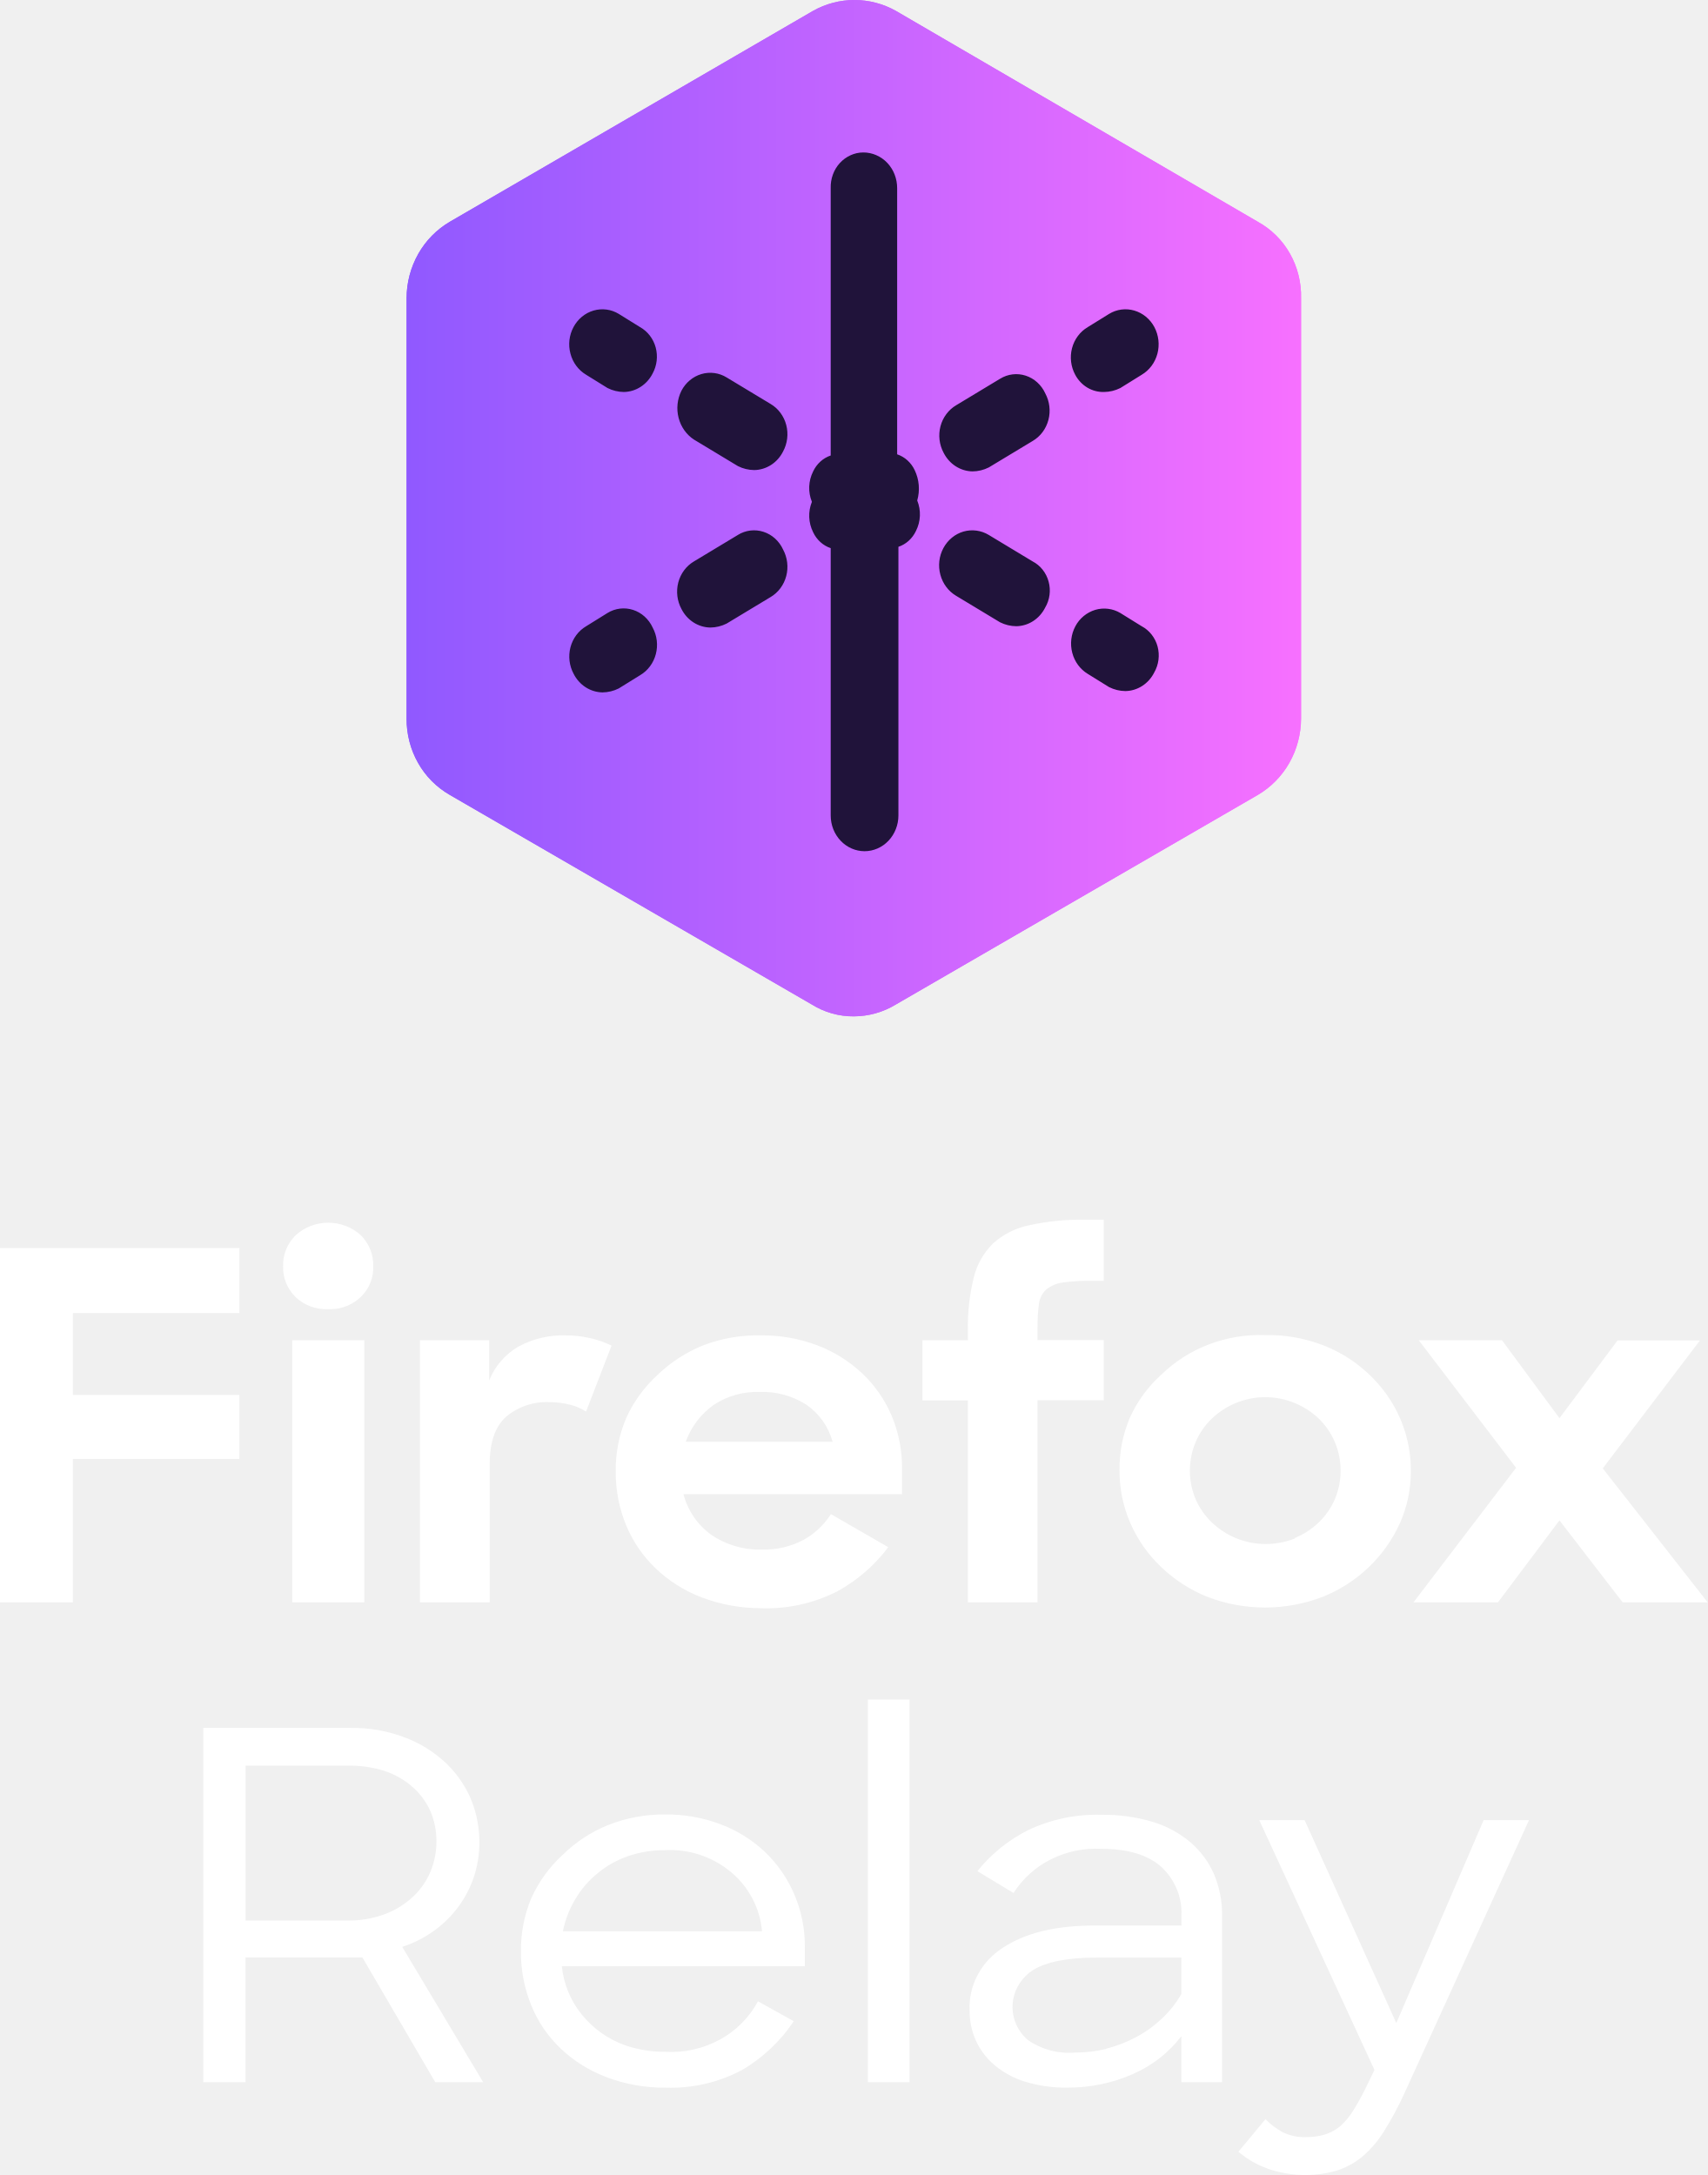
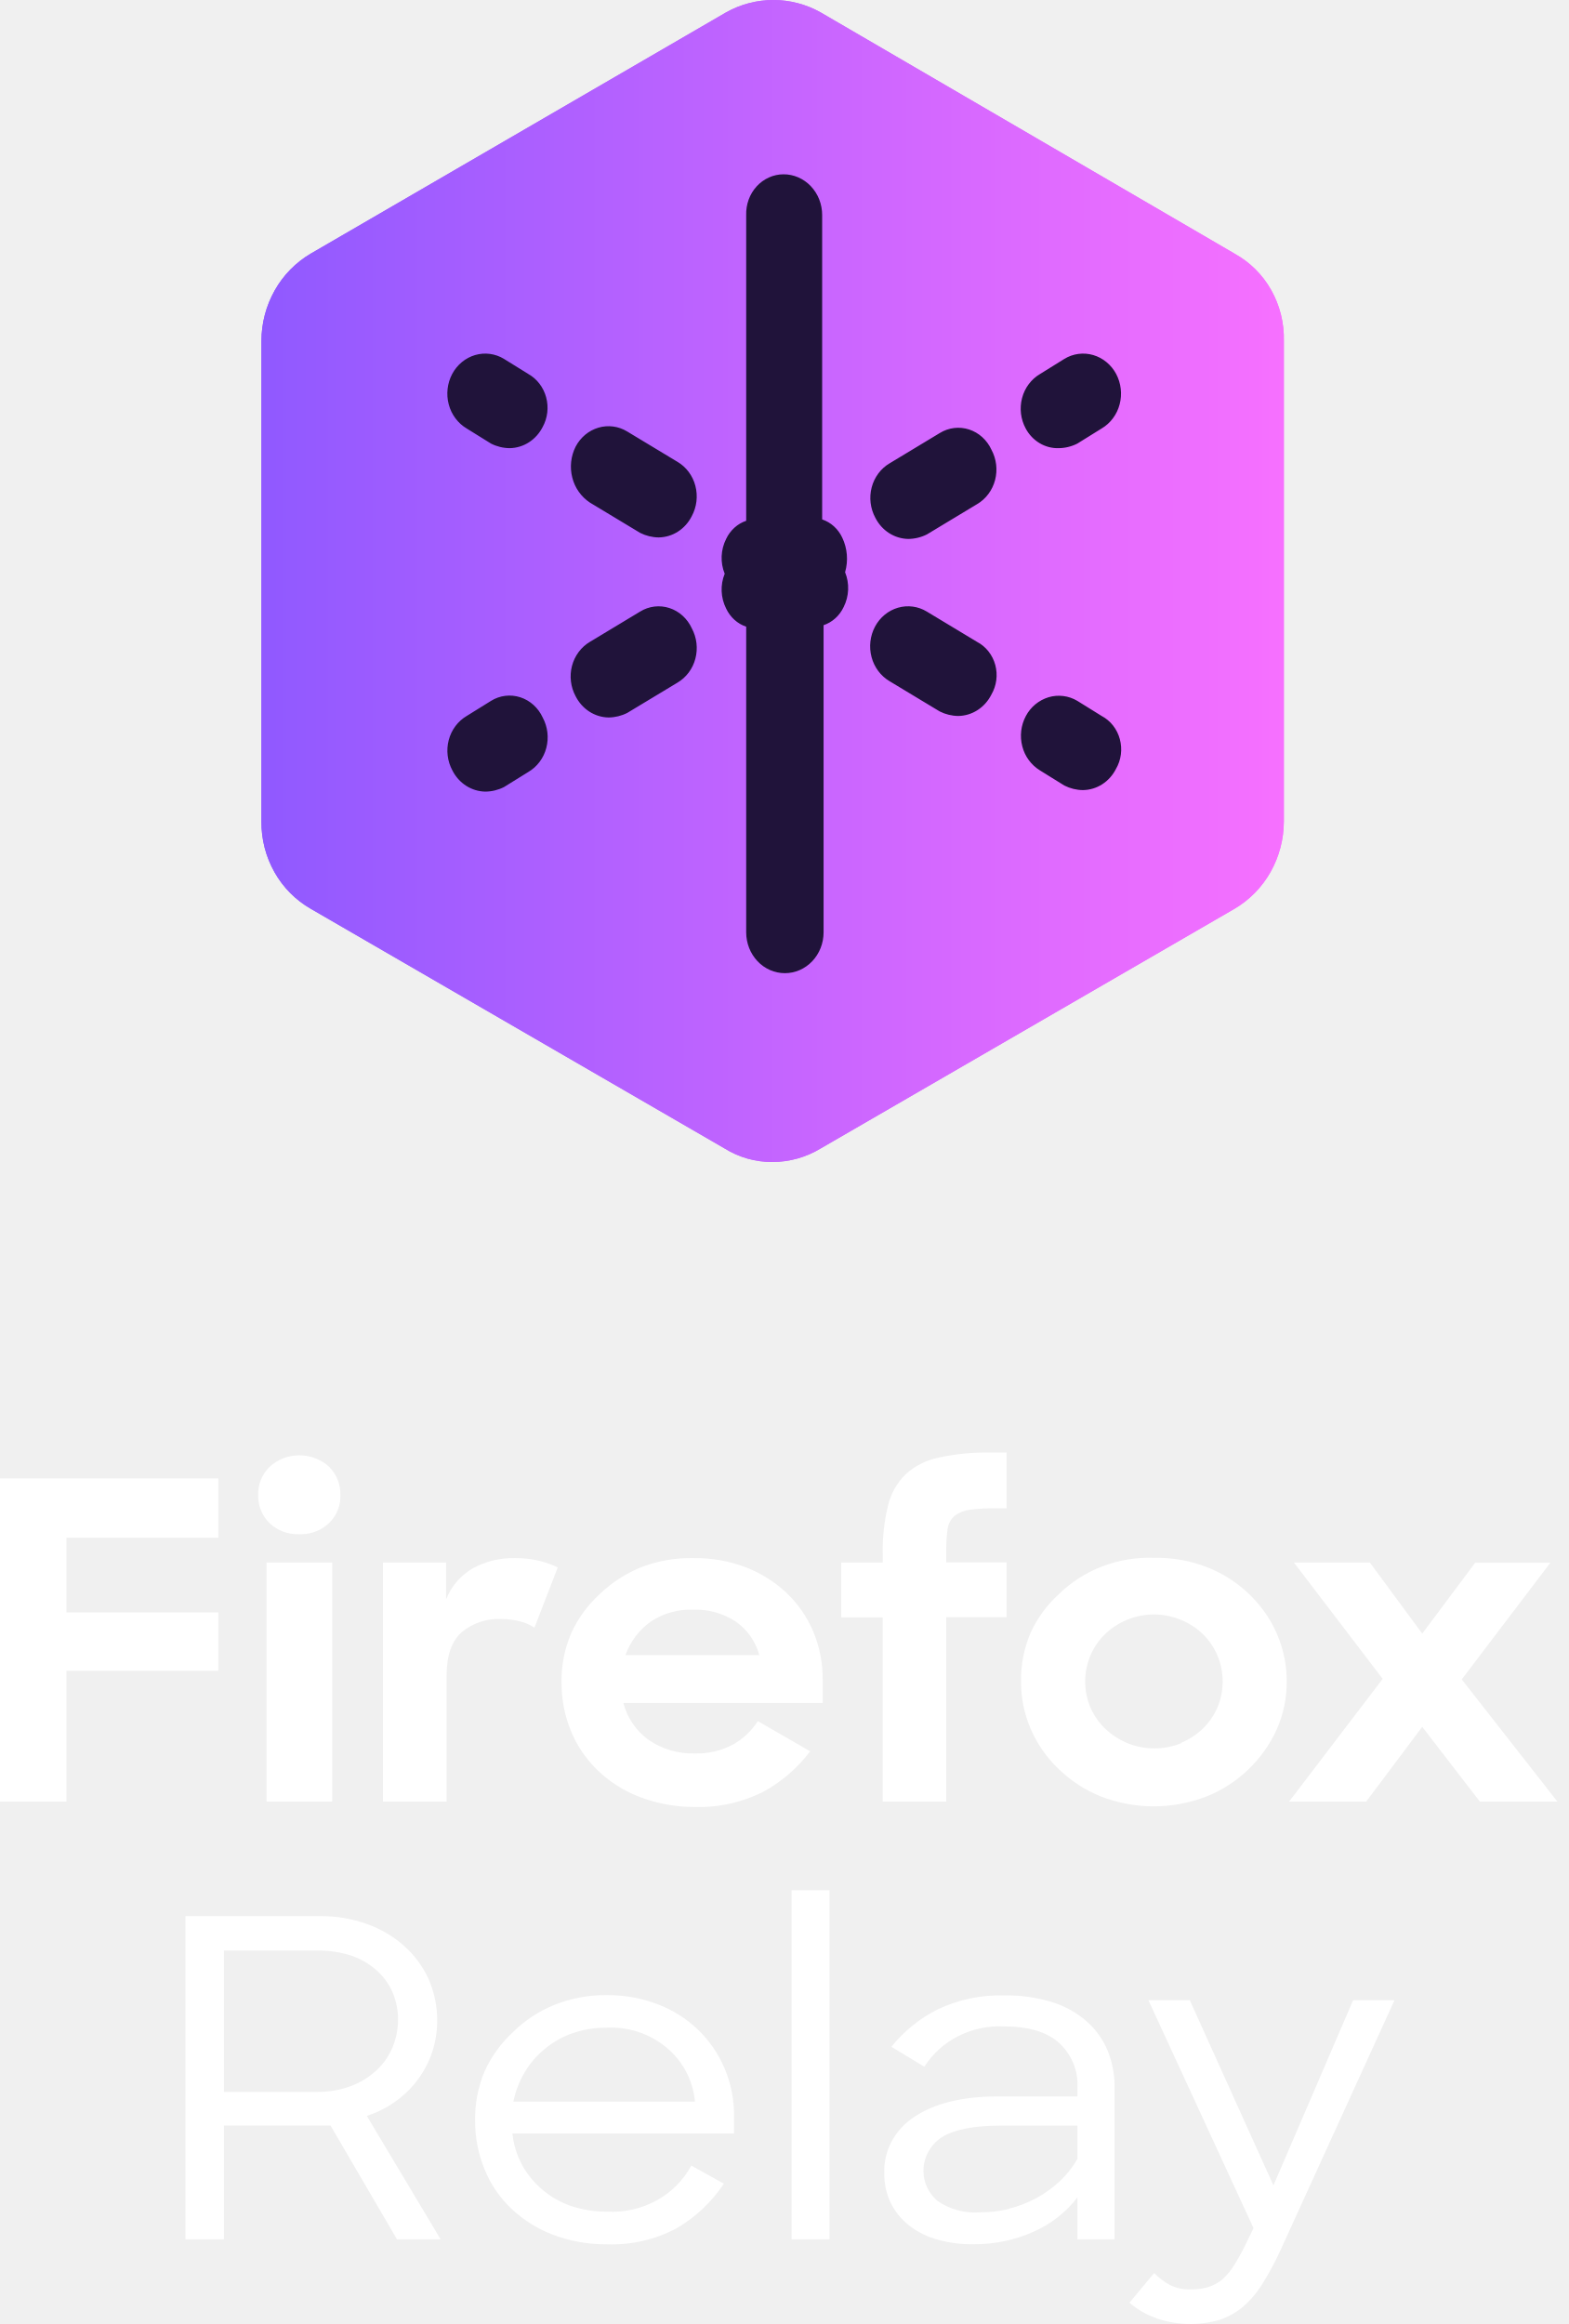
- <svg xmlns="http://www.w3.org/2000/svg" width="84" height="107" fill="none">
-   <path d="M11.775 61.398v3.198H3.584v4.028h8.19v3.149h-8.19v7.055H0v-17.43h11.775Zm2.774-.635a2.37 2.37 0 0 1 1.598-.611c.595 0 1.167.219 1.597.611a2.1 2.1 0 0 1 .471.71c.106.264.154.546.143.828.011.267-.033.533-.13.783s-.245.48-.435.675c-.19.196-.42.353-.674.464a2.21 2.21 0 0 1-.808.183h-.185a2.227 2.227 0 0 1-.858-.14 2.148 2.148 0 0 1-.729-.456 2.082 2.082 0 0 1-.466-.695 2.003 2.003 0 0 1-.148-.814c-.01-.283.04-.565.147-.83.108-.264.27-.505.478-.708Zm3.37 5.17v12.895h-3.543V65.934h3.542Zm6.142 0v1.983a3.377 3.377 0 0 1 1.465-1.684 4.563 4.563 0 0 1 2.268-.537 5.26 5.26 0 0 1 1.264.141c.355.082.699.203 1.024.361l-1.254 3.247a2.511 2.511 0 0 0-.763-.332 4 4 0 0 0-1.024-.132 3.097 3.097 0 0 0-2.13.703c-.55.479-.824 1.265-.824 2.358v6.787h-3.43V65.934h3.404ZM34.505 78.58a6.73 6.73 0 0 1-2.252-1.421 6.254 6.254 0 0 1-1.454-2.124 6.833 6.833 0 0 1-.512-2.627 6.524 6.524 0 0 1 .512-2.64 6.494 6.494 0 0 1 1.536-2.12 7.035 7.035 0 0 1 2.257-1.464 7.412 7.412 0 0 1 2.806-.489 7.621 7.621 0 0 1 2.805.489 6.73 6.73 0 0 1 2.202 1.372 6.192 6.192 0 0 1 1.454 2.09c.353.842.527 1.743.511 2.65v1.211H33.62a3.56 3.56 0 0 0 1.367 1.997c.73.499 1.614.755 2.513.727a4.121 4.121 0 0 0 2.048-.488c.542-.309.998-.74 1.326-1.255l2.82 1.626a7.855 7.855 0 0 1-2.508 2.173 7.677 7.677 0 0 1-3.742.83 8.247 8.247 0 0 1-2.939-.537Zm.604-9.467a3.788 3.788 0 0 0-1.377 1.816h7.224a3.244 3.244 0 0 0-1.28-1.816 3.944 3.944 0 0 0-2.304-.635 3.852 3.852 0 0 0-2.263.635Zm12.502-3.178v-.454c-.02-.884.076-1.766.287-2.627.15-.634.48-1.216.952-1.684a3.778 3.778 0 0 1 1.776-.894c.907-.197 1.835-.29 2.765-.273h.901v3.007h-.579a9.307 9.307 0 0 0-1.428.083 1.657 1.657 0 0 0-.813.337c-.2.186-.328.43-.364.693a8.149 8.149 0 0 0-.072 1.182v.62h3.256v2.959h-3.256v9.945h-3.425v-9.936h-2.237v-2.958h2.237Zm11.775 12.62a7.076 7.076 0 0 1-2.268-1.464 6.62 6.62 0 0 1-1.523-2.175 6.384 6.384 0 0 1-.525-2.566 6.411 6.411 0 0 1 .512-2.617 6.42 6.42 0 0 1 1.536-2.1 6.822 6.822 0 0 1 2.342-1.493 7.092 7.092 0 0 1 2.778-.46 7.48 7.48 0 0 1 2.82.49 6.91 6.91 0 0 1 3.166 2.457 6.427 6.427 0 0 1 1.176 3.728c.006.894-.18 1.78-.548 2.602a7.034 7.034 0 0 1-3.784 3.598 7.911 7.911 0 0 1-5.682 0Zm4.305-2.89a3.892 3.892 0 0 0 1.178-.767c.336-.326.604-.71.788-1.132a3.626 3.626 0 0 0 0-2.832 3.546 3.546 0 0 0-.788-1.147 3.784 3.784 0 0 0-1.178-.762 3.78 3.78 0 0 0-2.908 0 3.83 3.83 0 0 0-1.172.762 3.458 3.458 0 0 0-.793 1.147 3.626 3.626 0 0 0 0 2.832c.185.423.454.807.793 1.132.339.322.736.582 1.172.767a3.876 3.876 0 0 0 2.924.015l-.016-.015Zm6.097-9.73h4.096l2.826 3.832 2.857-3.823h4.054l-4.781 6.294 5.16 6.59h-4.182l-3.108-4.032-3.025 4.033h-4.157l5.048-6.62-4.787-6.274ZM17.245 85.006a7.136 7.136 0 0 1 2.56.43 6.026 6.026 0 0 1 2.001 1.18 5.37 5.37 0 0 1 1.316 1.792 5.568 5.568 0 0 1 .21 3.867 5.367 5.367 0 0 1-1.93 2.67 5.526 5.526 0 0 1-1.617.83l3.983 6.66H21.41l-3.583-6.137h-5.75v6.137H10v-17.43h7.244Zm-5.165 9.476h5.006c.637.01 1.27-.1 1.864-.322a4.194 4.194 0 0 0 1.377-.86c.373-.351.664-.774.855-1.24.189-.467.286-.963.287-1.464a3.73 3.73 0 0 0-.302-1.504 3.455 3.455 0 0 0-.896-1.201c-.4-.346-.867-.61-1.377-.776a5.724 5.724 0 0 0-1.797-.254h-5.017v7.621Zm17.748 7.704c-.842-.32-1.609-.8-2.252-1.411a6.03 6.03 0 0 1-1.439-2.114 6.854 6.854 0 0 1-.512-2.627 6.604 6.604 0 0 1 .512-2.66 6.562 6.562 0 0 1 1.537-2.12A6.796 6.796 0 0 1 29.9 89.79a7.384 7.384 0 0 1 2.815-.527c.94-.01 1.871.156 2.744.488a6.467 6.467 0 0 1 2.176 1.362 6.328 6.328 0 0 1 1.443 2.095 6.47 6.47 0 0 1 .512 2.636v.884H27.636a4.51 4.51 0 0 0 .987 2.386 4.846 4.846 0 0 0 2.167 1.52 6.086 6.086 0 0 0 1.966.307 4.977 4.977 0 0 0 2.652-.601 4.671 4.671 0 0 0 1.878-1.884l1.757.977a7.726 7.726 0 0 1-2.56 2.411 7.454 7.454 0 0 1-3.732.86 8.06 8.06 0 0 1-2.923-.518Zm1.055-10.868a4.72 4.72 0 0 0-1.49.84 4.697 4.697 0 0 0-1.09 1.264 5 5 0 0 0-.615 1.587h9.795a4.27 4.27 0 0 0-1.541-2.925 4.687 4.687 0 0 0-3.246-1.064 5.42 5.42 0 0 0-1.813.298ZM44.74 83.61v18.826h-2.047V83.609h2.047Zm5.663 18.792a4.292 4.292 0 0 1-1.505-.825 3.47 3.47 0 0 1-.902-1.206 3.541 3.541 0 0 1-.302-1.465 3.392 3.392 0 0 1 .397-1.75 3.59 3.59 0 0 1 1.247-1.34c1.09-.723 2.59-1.089 4.495-1.089h4.28v-.488a2.985 2.985 0 0 0-.223-1.297 3.12 3.12 0 0 0-.76-1.096c-.66-.595-1.654-.893-2.97-.893a4.935 4.935 0 0 0-2.468.519 4.654 4.654 0 0 0-1.837 1.654l-1.777-1.074a7.543 7.543 0 0 1 2.504-2.022 7.857 7.857 0 0 1 3.584-.751 8.414 8.414 0 0 1 2.56.356c.685.21 1.316.556 1.853 1.015.502.44.896.98 1.151 1.582.263.64.393 1.32.384 2.007v8.197h-2.002v-2.265a6.03 6.03 0 0 1-2.38 1.86 7.803 7.803 0 0 1-3.21.669 6.75 6.75 0 0 1-2.12-.298Zm3.993-1.611a6.62 6.62 0 0 0 1.45-.552 5.918 5.918 0 0 0 1.279-.908c.394-.362.727-.78.987-1.24v-1.787H53.93c-1.418 0-2.463.21-3.128.62-.504.332-.848.84-.959 1.414a2.12 2.12 0 0 0 .37 1.647c.095.129.204.248.323.357a3.547 3.547 0 0 0 2.344.634 6.347 6.347 0 0 0 1.536-.18l-.02-.005Zm7.976 5.898a4.461 4.461 0 0 1-1.454-.835l1.331-1.602c.247.256.533.473.85.645.342.167.722.249 1.106.239.317.005.632-.034.937-.117.285-.088.55-.229.778-.415a3.57 3.57 0 0 0 .686-.84c.259-.425.494-.863.702-1.313l.302-.62-5.667-12.289h2.231l4.51 9.984 4.296-9.984h2.232l-6.144 13.47a15.924 15.924 0 0 1-.988 1.836 5.353 5.353 0 0 1-1.064 1.245c-.37.308-.8.543-1.265.693a5.657 5.657 0 0 1-3.399-.097h.02Z" fill="#fff" />
-   <path d="M61.868 10.908 44.068.535A4.157 4.157 0 0 0 42.03 0c-.712 0-1.412.184-2.037.535L22.13 10.908a4.258 4.258 0 0 0-1.556 1.582A4.444 4.444 0 0 0 20 14.668v20.68c-.006.768.19 1.522.564 2.184a4.18 4.18 0 0 0 1.567 1.577l17.8 10.307c.624.389 1.34.59 2.069.584a4.007 4.007 0 0 0 2.068-.584l17.8-10.307a4.257 4.257 0 0 0 1.556-1.583c.374-.66.573-1.412.575-2.178v-20.68a4.246 4.246 0 0 0-.548-2.194 4.06 4.06 0 0 0-1.583-1.566Z" fill="url(#a)" />
-   <path d="m29.883 30.156-1.048.651c-.188.11-.353.258-.486.436s-.23.382-.288.6a1.798 1.798 0 0 0 .157 1.308c.138.272.342.5.591.66.25.16.535.247.827.252.278-.003.552-.07.802-.196l1.049-.65c.187-.11.353-.259.485-.436.133-.178.231-.382.288-.6a1.796 1.796 0 0 0-.156-1.309 1.664 1.664 0 0 0-.396-.54 1.562 1.562 0 0 0-.567-.328 1.506 1.506 0 0 0-1.258.152Zm6.415-3.84-2.159 1.301c-.188.11-.353.258-.486.436-.132.177-.23.381-.288.6a1.798 1.798 0 0 0 .157 1.308c.138.272.342.5.592.66.25.16.535.247.827.251.277-.002.551-.069.802-.195l2.158-1.302c.188-.11.353-.258.486-.436a1.74 1.74 0 0 0 .288-.6 1.796 1.796 0 0 0-.157-1.308 1.663 1.663 0 0 0-.395-.54 1.56 1.56 0 0 0-.567-.328 1.505 1.505 0 0 0-1.258.152Zm8.697-3.184a1.53 1.53 0 0 0-.357-.484 1.438 1.438 0 0 0-.507-.298V9.258c0-.231-.042-.46-.125-.674a1.761 1.761 0 0 0-.36-.571 1.656 1.656 0 0 0-.542-.38 1.584 1.584 0 0 0-.638-.133c-.216 0-.43.047-.627.137-.199.09-.378.22-.528.384-.15.164-.266.358-.343.57-.077.213-.113.44-.106.667v13.15a1.435 1.435 0 0 0-.507.299 1.53 1.53 0 0 0-.356.483 1.808 1.808 0 0 0-.062 1.497 1.817 1.817 0 0 0 .062 1.498c.086.185.208.349.356.483s.32.236.507.298v13.151c0 .466.175.914.488 1.243.312.33.736.515 1.177.515.442 0 .866-.185 1.178-.515.312-.33.488-.777.488-1.243V26.901c.186-.062.358-.164.507-.298.148-.134.27-.299.356-.483a1.808 1.808 0 0 0 .062-1.498 2.107 2.107 0 0 0-.123-1.49Zm4.2-4.5-2.159 1.303c-.188.11-.352.258-.485.436-.133.177-.231.381-.289.6a1.796 1.796 0 0 0 .157 1.308c.138.271.342.5.592.66.25.16.535.247.827.251.278-.002.551-.069.802-.195l2.158-1.302a1.64 1.64 0 0 0 .486-.436c.133-.178.23-.382.288-.6a1.796 1.796 0 0 0-.157-1.308 1.662 1.662 0 0 0-.395-.54 1.564 1.564 0 0 0-.567-.329 1.504 1.504 0 0 0-1.258.153Zm5.113.652c.278-.003.551-.07.802-.195l1.048-.651c.188-.111.353-.26.486-.438.133-.177.23-.381.289-.6a1.814 1.814 0 0 0-.15-1.31 1.7 1.7 0 0 0-.417-.51 1.6 1.6 0 0 0-.57-.302 1.546 1.546 0 0 0-1.241.165l-1.049.65a1.64 1.64 0 0 0-.485.436 1.74 1.74 0 0 0-.288.6 1.797 1.797 0 0 0 .157 1.308c.14.264.347.483.597.632.25.149.534.223.821.215Zm1.85 11.523-1.048-.65a1.554 1.554 0 0 0-1.235-.155 1.647 1.647 0 0 0-.979.81 1.804 1.804 0 0 0-.152 1.302c.114.439.388.811.762 1.037l1.049.651c.25.126.524.193.802.195.292-.004.577-.09.827-.251.25-.16.454-.388.591-.66a1.698 1.698 0 0 0 .166-1.282 1.64 1.64 0 0 0-.292-.585 1.541 1.541 0 0 0-.49-.412Zm-5.366-3.19-2.158-1.302a1.569 1.569 0 0 0-1.241-.165c-.207.06-.401.163-.57.302-.17.14-.311.313-.417.51a1.787 1.787 0 0 0-.15 1.31c.058.219.156.423.289.6.133.179.298.327.485.438l2.159 1.302c.25.126.524.193.802.195a1.57 1.57 0 0 0 .827-.251c.25-.16.453-.388.591-.66a1.656 1.656 0 0 0 .172-1.284 1.624 1.624 0 0 0-.294-.586 1.526 1.526 0 0 0-.495-.409Zm-16.653-5.99 2.159 1.303c.25.126.524.192.802.195.292-.004.577-.091.827-.251s.454-.389.591-.66a1.796 1.796 0 0 0 .157-1.308 1.739 1.739 0 0 0-.288-.6 1.64 1.64 0 0 0-.486-.436l-2.158-1.302a1.535 1.535 0 0 0-1.24-.166c-.206.06-.4.164-.568.304-.169.14-.309.315-.413.513a1.913 1.913 0 0 0-.143 1.333c.114.448.386.832.76 1.076Zm-2.652-5.533-1.049-.651a1.546 1.546 0 0 0-1.241-.165 1.6 1.6 0 0 0-.57.302 1.7 1.7 0 0 0-.416.51 1.788 1.788 0 0 0-.15 1.31c.058.219.156.423.288.6.133.178.298.327.486.438l1.048.65c.25.127.524.193.802.196.292-.004.578-.091.827-.252.25-.16.454-.388.592-.66a1.74 1.74 0 0 0 .15-1.277 1.683 1.683 0 0 0-.287-.583 1.582 1.582 0 0 0-.48-.418Z" fill="#20133A" />
-   <path d="M61.868 10.908 44.068.535A4.157 4.157 0 0 0 42.03 0c-.712 0-1.412.184-2.037.535L22.13 10.908a4.258 4.258 0 0 0-1.556 1.582A4.444 4.444 0 0 0 20 14.668v20.68c-.006.768.19 1.522.564 2.184a4.18 4.18 0 0 0 1.567 1.577l17.8 10.307c.624.389 1.34.59 2.069.584a4.007 4.007 0 0 0 2.068-.584l17.8-10.307a4.257 4.257 0 0 0 1.556-1.583c.374-.66.573-1.412.575-2.178v-20.68a4.246 4.246 0 0 0-.548-2.194 4.06 4.06 0 0 0-1.583-1.566Z" fill="url(#b)" />
-   <path d="m29.883 30.156-1.048.651c-.188.11-.353.258-.486.436s-.23.382-.288.6a1.798 1.798 0 0 0 .157 1.308c.138.272.342.5.591.66.25.16.535.247.827.252.278-.003.552-.07.802-.196l1.049-.65c.187-.11.353-.259.485-.436.133-.178.231-.382.288-.6a1.796 1.796 0 0 0-.156-1.309 1.664 1.664 0 0 0-.396-.54 1.562 1.562 0 0 0-.567-.328 1.506 1.506 0 0 0-1.258.152Zm6.415-3.84-2.159 1.301c-.188.11-.353.258-.486.436-.132.177-.23.381-.288.6a1.798 1.798 0 0 0 .157 1.308c.138.272.342.5.592.66.25.16.535.247.827.251.277-.002.551-.069.802-.195l2.158-1.302c.188-.11.353-.258.486-.436a1.74 1.74 0 0 0 .288-.6 1.796 1.796 0 0 0-.157-1.308 1.663 1.663 0 0 0-.395-.54 1.56 1.56 0 0 0-.567-.328 1.505 1.505 0 0 0-1.258.152Zm8.697-3.184a1.53 1.53 0 0 0-.357-.484 1.438 1.438 0 0 0-.507-.298V9.258c0-.231-.042-.46-.125-.674a1.761 1.761 0 0 0-.36-.571 1.656 1.656 0 0 0-.542-.38 1.584 1.584 0 0 0-.638-.133c-.216 0-.43.047-.627.137-.199.09-.378.22-.528.384-.15.164-.266.358-.343.57-.077.213-.113.44-.106.667v13.15a1.435 1.435 0 0 0-.507.299 1.53 1.53 0 0 0-.356.483 1.808 1.808 0 0 0-.062 1.497 1.817 1.817 0 0 0 .062 1.498c.086.185.208.349.356.483s.32.236.507.298v13.151c0 .466.175.914.488 1.243.312.33.736.515 1.177.515.442 0 .866-.185 1.178-.515.312-.33.488-.777.488-1.243V26.901c.186-.062.358-.164.507-.298.148-.134.27-.299.356-.483a1.808 1.808 0 0 0 .062-1.498 2.107 2.107 0 0 0-.123-1.49Zm4.2-4.5-2.159 1.303c-.188.11-.352.258-.485.436-.133.177-.231.381-.289.6a1.796 1.796 0 0 0 .157 1.308c.138.271.342.5.592.66.25.16.535.247.827.251.278-.002.551-.069.802-.195l2.158-1.302a1.64 1.64 0 0 0 .486-.436c.133-.178.23-.382.288-.6a1.796 1.796 0 0 0-.157-1.308 1.662 1.662 0 0 0-.395-.54 1.564 1.564 0 0 0-.567-.329 1.504 1.504 0 0 0-1.258.153Zm5.113.652c.278-.003.551-.07.802-.195l1.048-.651c.188-.111.353-.26.486-.438.133-.177.23-.381.289-.6a1.814 1.814 0 0 0-.15-1.31 1.7 1.7 0 0 0-.417-.51 1.6 1.6 0 0 0-.57-.302 1.546 1.546 0 0 0-1.241.165l-1.049.65a1.64 1.64 0 0 0-.485.436 1.74 1.74 0 0 0-.288.6 1.797 1.797 0 0 0 .157 1.308c.14.264.347.483.597.632.25.149.534.223.821.215Zm1.85 11.523-1.048-.65a1.554 1.554 0 0 0-1.235-.155 1.647 1.647 0 0 0-.979.81 1.804 1.804 0 0 0-.152 1.302c.114.439.388.811.762 1.037l1.049.651c.25.126.524.193.802.195.292-.004.577-.09.827-.251.25-.16.454-.388.591-.66a1.698 1.698 0 0 0 .166-1.282 1.64 1.64 0 0 0-.292-.585 1.541 1.541 0 0 0-.49-.412Zm-5.366-3.19-2.158-1.302a1.569 1.569 0 0 0-1.241-.165c-.207.06-.401.163-.57.302-.17.14-.311.313-.417.51a1.787 1.787 0 0 0-.15 1.31c.058.219.156.423.289.6.133.179.298.327.485.438l2.159 1.302c.25.126.524.193.802.195a1.57 1.57 0 0 0 .827-.251c.25-.16.453-.388.591-.66a1.656 1.656 0 0 0 .172-1.284 1.624 1.624 0 0 0-.294-.586 1.526 1.526 0 0 0-.495-.409Zm-16.653-5.99 2.159 1.303c.25.126.524.192.802.195.292-.004.577-.091.827-.251s.454-.389.591-.66a1.796 1.796 0 0 0 .157-1.308 1.739 1.739 0 0 0-.288-.6 1.64 1.64 0 0 0-.486-.436l-2.158-1.302a1.535 1.535 0 0 0-1.24-.166c-.206.06-.4.164-.568.304-.169.14-.309.315-.413.513a1.913 1.913 0 0 0-.143 1.333c.114.448.386.832.76 1.076Zm-2.652-5.533-1.049-.651a1.546 1.546 0 0 0-1.241-.165 1.6 1.6 0 0 0-.57.302 1.7 1.7 0 0 0-.416.51 1.788 1.788 0 0 0-.15 1.31c.058.219.156.423.288.6.133.178.298.327.486.438l1.048.65c.25.127.524.193.802.196.292-.004.578-.091.827-.252.25-.16.454-.388.592-.66a1.74 1.74 0 0 0 .15-1.277 1.683 1.683 0 0 0-.287-.583 1.582 1.582 0 0 0-.48-.418Z" fill="#20133A" />
+ <svg xmlns="http://www.w3.org/2000/svg" width="108" height="160" fill="none">
+   <path d="M15.032 101.785v4.082H4.575v5.142h10.457v4.02H4.575v9.006H0v-22.25h15.032Zm3.542-.81a3.023 3.023 0 0 1 2.039-.782c.76 0 1.49.28 2.04.782.261.26.466.568.6.905.135.338.197.697.183 1.058.014.34-.042.68-.166.999a2.577 2.577 0 0 1-.556.862 2.709 2.709 0 0 1-.86.592 2.814 2.814 0 0 1-1.032.233h-.235a2.838 2.838 0 0 1-1.096-.179 2.738 2.738 0 0 1-.93-.581 2.651 2.651 0 0 1-.596-.888 2.553 2.553 0 0 1-.188-1.038 2.572 2.572 0 0 1 .188-1.06c.137-.337.344-.644.609-.903Zm4.3 6.6v16.46h-4.522v-16.46h4.522Zm7.843 0v2.53a4.314 4.314 0 0 1 1.869-2.15 5.82 5.82 0 0 1 2.895-.685 6.689 6.689 0 0 1 1.614.18c.454.105.892.259 1.308.462l-1.602 4.144a3.22 3.22 0 0 0-.973-.424 5.139 5.139 0 0 0-1.308-.168 3.952 3.952 0 0 0-2.718.898c-.702.61-1.052 1.614-1.052 3.01v8.663h-4.38v-16.46h4.347Zm13.332 16.142a8.599 8.599 0 0 1-2.875-1.813 7.993 7.993 0 0 1-1.856-2.711 8.73 8.73 0 0 1-.654-3.354c-.02-1.154.203-2.3.654-3.371a8.278 8.278 0 0 1 1.96-2.705 8.97 8.97 0 0 1 2.882-1.87 9.435 9.435 0 0 1 3.582-.623 9.723 9.723 0 0 1 3.581.623 8.6 8.6 0 0 1 2.81 1.751 7.907 7.907 0 0 1 1.857 2.668 8.37 8.37 0 0 1 .653 3.384v1.546H42.92a4.547 4.547 0 0 0 1.745 2.549 5.416 5.416 0 0 0 3.209.929 5.264 5.264 0 0 0 2.614-.624 4.846 4.846 0 0 0 1.692-1.601l3.602 2.075a10.034 10.034 0 0 1-3.203 2.774 9.802 9.802 0 0 1-4.777 1.059 10.512 10.512 0 0 1-3.752-.686Zm.772-12.085a4.84 4.84 0 0 0-1.759 2.319h9.222a4.145 4.145 0 0 0-1.634-2.319 5.035 5.035 0 0 0-2.94-.81 4.92 4.92 0 0 0-2.89.81Zm15.96-4.057v-.58a12.875 12.875 0 0 1 .365-3.353 4.483 4.483 0 0 1 1.216-2.15 4.824 4.824 0 0 1 2.268-1.141 15.353 15.353 0 0 1 3.528-.349h1.151v3.84h-.739a11.81 11.81 0 0 0-1.822.106 2.112 2.112 0 0 0-1.04.43 1.481 1.481 0 0 0-.464.885 10.42 10.42 0 0 0-.091 1.508v.791h4.156v3.778h-4.156v12.695H60.78v-12.683h-2.856v-3.777h2.856Zm15.031 16.111a9.03 9.03 0 0 1-2.895-1.87 8.445 8.445 0 0 1-1.945-2.775 8.149 8.149 0 0 1-.67-3.276 8.182 8.182 0 0 1 .654-3.341 8.198 8.198 0 0 1 1.96-2.68 8.704 8.704 0 0 1 2.99-1.907 9.047 9.047 0 0 1 3.546-.586 9.54 9.54 0 0 1 3.602.623 8.829 8.829 0 0 1 4.04 3.138 8.206 8.206 0 0 1 1.501 4.759 8.017 8.017 0 0 1-.699 3.322 8.963 8.963 0 0 1-1.934 2.723 8.963 8.963 0 0 1-2.896 1.87 10.091 10.091 0 0 1-7.254 0Zm5.496-3.689a4.97 4.97 0 0 0 1.504-.979 4.57 4.57 0 0 0 1.006-1.446 4.63 4.63 0 0 0 0-3.615 4.54 4.54 0 0 0-1.006-1.465 4.828 4.828 0 0 0-1.504-.972 4.839 4.839 0 0 0-3.712 0 4.895 4.895 0 0 0-1.496.972c-.438.42-.781.918-1.013 1.465a4.629 4.629 0 0 0 0 3.615c.235.54.58 1.031 1.013 1.446.432.41.94.742 1.496.979a4.949 4.949 0 0 0 3.732.018l-.02-.018Zm7.784-12.422h5.228l3.607 4.893 3.648-4.881h5.175l-6.103 8.034 6.587 8.414h-5.339l-3.968-5.148-3.861 5.148h-5.307l6.444-8.451-6.111-8.009Zm-67.079 24.347a9.125 9.125 0 0 1 3.269.548 7.687 7.687 0 0 1 2.554 1.509 6.85 6.85 0 0 1 1.68 2.287 7.108 7.108 0 0 1 .269 4.936 6.844 6.844 0 0 1-2.465 3.41 7.06 7.06 0 0 1-2.064 1.059l5.084 8.501h-3.006l-4.575-7.834h-7.34v7.834h-2.653v-22.25h9.248ZM15.42 144.02h6.39a6.465 6.465 0 0 0 2.38-.412 5.34 5.34 0 0 0 1.758-1.097 4.527 4.527 0 0 0 1.091-1.583c.242-.596.365-1.23.367-1.87a4.756 4.756 0 0 0-.386-1.919 4.417 4.417 0 0 0-1.143-1.534 5.101 5.101 0 0 0-1.759-.99 7.321 7.321 0 0 0-2.293-.325H15.42v9.73Zm22.658 9.835a8.624 8.624 0 0 1-2.876-1.802 7.7 7.7 0 0 1-1.836-2.698 8.75 8.75 0 0 1-.654-3.354 8.428 8.428 0 0 1 .654-3.396 8.362 8.362 0 0 1 1.96-2.705 8.683 8.683 0 0 1 2.844-1.87 9.419 9.419 0 0 1 3.594-.673 9.606 9.606 0 0 1 3.503.623 8.26 8.26 0 0 1 2.777 1.739 8.085 8.085 0 0 1 1.843 2.674 8.257 8.257 0 0 1 .654 3.365v1.128H35.28a5.754 5.754 0 0 0 1.259 3.047 6.184 6.184 0 0 0 2.767 1.94c.806.267 1.655.4 2.509.392a6.349 6.349 0 0 0 3.386-.768 5.956 5.956 0 0 0 2.398-2.404l2.242 1.246a9.861 9.861 0 0 1-3.268 3.079 9.504 9.504 0 0 1-4.764 1.097 10.285 10.285 0 0 1-3.732-.66Zm1.346-13.874a6.014 6.014 0 0 0-1.902 1.072 5.99 5.99 0 0 0-1.392 1.614 6.38 6.38 0 0 0-.784 2.026h12.503a5.45 5.45 0 0 0-1.967-3.734 5.982 5.982 0 0 0-4.144-1.358 6.911 6.911 0 0 0-2.314.38Zm17.691-9.842v24.033h-2.613v-24.033h2.613Zm7.229 23.99a5.507 5.507 0 0 1-1.92-1.053 4.433 4.433 0 0 1-1.152-1.54 4.523 4.523 0 0 1-.385-1.87 4.331 4.331 0 0 1 .506-2.235 4.583 4.583 0 0 1 1.592-1.71c1.392-.922 3.306-1.39 5.738-1.39h5.463v-.623a3.815 3.815 0 0 0-.283-1.656 3.98 3.98 0 0 0-.972-1.398c-.842-.76-2.11-1.141-3.79-1.141a6.307 6.307 0 0 0-3.15.662 5.95 5.95 0 0 0-2.346 2.112l-2.269-1.371a9.636 9.636 0 0 1 3.197-2.581 10.035 10.035 0 0 1 4.575-.959 10.71 10.71 0 0 1 3.267.455c.875.268 1.682.71 2.367 1.296a5.576 5.576 0 0 1 1.47 2.019c.335.816.5 1.686.49 2.562v10.464h-2.556v-2.891a7.702 7.702 0 0 1-3.038 2.374 9.934 9.934 0 0 1-4.099.854 8.594 8.594 0 0 1-2.705-.38Zm5.097-2.057a8.448 8.448 0 0 0 1.85-.704 7.598 7.598 0 0 0 1.634-1.159 6.507 6.507 0 0 0 1.261-1.584v-2.281h-5.34c-1.81 0-3.143.268-3.992.792a2.8 2.8 0 0 0-1.224 1.805 2.709 2.709 0 0 0 .472 2.103c.121.164.26.316.412.455.86.61 1.925.898 2.993.81a8.084 8.084 0 0 0 1.96-.231l-.026-.006Zm10.182 7.529a5.67 5.67 0 0 1-1.855-1.066l1.7-2.044c.314.326.68.604 1.084.823a3.04 3.04 0 0 0 1.412.305 4.31 4.31 0 0 0 1.196-.149c.364-.113.702-.293.993-.53.347-.313.642-.675.876-1.072.33-.543.63-1.103.896-1.677l.385-.791-7.234-15.688h2.849l5.757 12.746 5.484-12.746h2.849l-7.843 17.196a20.331 20.331 0 0 1-1.26 2.343 6.823 6.823 0 0 1-1.36 1.59 4.884 4.884 0 0 1-1.615.885 7.228 7.228 0 0 1-4.339-.125h.025Z" fill="#fff" />
+   <path d="M84.989 17.453 56.508.856C55.508.294 54.387 0 53.248 0a6.651 6.651 0 0 0-3.259.856L21.41 17.453a6.813 6.813 0 0 0-2.49 2.532 7.111 7.111 0 0 0-.92 3.484v33.088a6.985 6.985 0 0 0 .903 3.495 6.688 6.688 0 0 0 2.507 2.522l28.48 16.492A6.15 6.15 0 0 0 53.2 80a6.413 6.413 0 0 0 3.308-.934l28.48-16.492a6.811 6.811 0 0 0 2.49-2.532 7.108 7.108 0 0 0 .92-3.485V23.47a6.794 6.794 0 0 0-.876-3.51 6.497 6.497 0 0 0-2.534-2.506Z" fill="url(#a)" />
+   <path d="m33.813 48.25-1.678 1.042c-.3.175-.564.412-.776.697-.213.284-.37.61-.462.96a2.874 2.874 0 0 0 .252 2.093c.22.435.547.8.946 1.056.4.256.856.395 1.323.402.444-.004.882-.11 1.283-.313l1.678-1.041c.3-.176.564-.413.777-.697.212-.285.37-.61.46-.96a2.878 2.878 0 0 0-.25-2.093 2.66 2.66 0 0 0-.633-.864 2.5 2.5 0 0 0-.907-.526 2.408 2.408 0 0 0-2.013.244Zm10.264-6.146-3.455 2.083a2.63 2.63 0 0 0-.776.697 2.79 2.79 0 0 0-.462.96 2.879 2.879 0 0 0 .252 2.093c.22.435.547.8.946 1.057.4.256.856.395 1.323.402a2.91 2.91 0 0 0 1.283-.313L46.642 47c.3-.176.564-.413.777-.697.213-.284.37-.61.461-.96a2.87 2.87 0 0 0-.25-2.093 2.66 2.66 0 0 0-.634-.864 2.497 2.497 0 0 0-.907-.526 2.407 2.407 0 0 0-2.012.244ZM57.99 37.01a2.448 2.448 0 0 0-.57-.773 2.299 2.299 0 0 0-.811-.477V14.813a2.937 2.937 0 0 0-.2-1.078 2.818 2.818 0 0 0-.578-.914 2.65 2.65 0 0 0-.866-.61 2.533 2.533 0 0 0-1.02-.211 2.459 2.459 0 0 0-1.004.219 2.578 2.578 0 0 0-.844.614c-.24.262-.426.573-.55.913-.123.34-.18.702-.169 1.066v21.042c-.298.1-.574.262-.81.477a2.445 2.445 0 0 0-.571.773 2.908 2.908 0 0 0-.099 2.396 2.908 2.908 0 0 0 .099 2.396c.139.295.333.558.57.773.237.215.513.377.811.477v21.041c0 .746.281 1.462.78 1.99.5.527 1.178.823 1.885.823.707 0 1.384-.296 1.884-.824.5-.527.78-1.243.78-1.989V43.042c.298-.1.574-.262.812-.477.237-.215.431-.478.57-.773a2.907 2.907 0 0 0 .099-2.396 3.371 3.371 0 0 0-.198-2.386Zm6.72-7.198-3.453 2.084c-.3.175-.564.412-.777.697-.212.284-.37.61-.461.96a2.876 2.876 0 0 0 .251 2.093c.22.435.547.8.946 1.056.4.256.857.395 1.324.402.444-.004.882-.11 1.283-.312l3.454-2.084c.3-.175.564-.412.776-.697.213-.284.37-.61.462-.96a2.876 2.876 0 0 0-.252-2.093 2.662 2.662 0 0 0-.632-.864 2.505 2.505 0 0 0-.907-.526 2.41 2.41 0 0 0-2.013.244Zm8.182 1.042c.444-.004.882-.11 1.283-.312l1.677-1.042c.3-.177.564-.415.777-.7.212-.284.37-.61.462-.96a2.9 2.9 0 0 0-.24-2.097 2.72 2.72 0 0 0-.667-.815 2.559 2.559 0 0 0-.912-.484 2.475 2.475 0 0 0-1.985.264L71.61 25.75c-.3.176-.564.413-.777.697-.212.284-.37.61-.46.96a2.876 2.876 0 0 0 .25 2.093 2.6 2.6 0 0 0 .957 1.01c.4.239.854.358 1.313.344Zm2.96 18.438-1.677-1.042a2.486 2.486 0 0 0-1.976-.248 2.635 2.635 0 0 0-1.566 1.296 2.886 2.886 0 0 0-.244 2.085 2.735 2.735 0 0 0 1.22 1.659l1.678 1.041c.4.202.838.309 1.283.313a2.514 2.514 0 0 0 1.323-.402c.4-.257.726-.622.946-1.057.177-.303.292-.643.338-.996a2.712 2.712 0 0 0-.072-1.055 2.624 2.624 0 0 0-.467-.936 2.465 2.465 0 0 0-.785-.658Zm-8.585-5.105-3.454-2.083a2.474 2.474 0 0 0-1.986-.264c-.331.096-.64.26-.912.483-.27.223-.497.5-.666.816a2.898 2.898 0 0 0-.24 2.097c.092.35.25.676.462.96.212.285.476.523.776.7l3.454 2.083c.4.202.839.309 1.283.313a2.513 2.513 0 0 0 1.323-.403c.4-.256.726-.62.947-1.056a2.688 2.688 0 0 0 .275-2.055 2.602 2.602 0 0 0-.471-.936 2.442 2.442 0 0 0-.791-.655Zm-26.646-9.583 3.455 2.083c.4.202.838.309 1.282.313a2.515 2.515 0 0 0 1.324-.402c.4-.257.726-.621.946-1.056a2.87 2.87 0 0 0 .251-2.093 2.782 2.782 0 0 0-.46-.96 2.63 2.63 0 0 0-.778-.697l-3.454-2.084a2.455 2.455 0 0 0-1.983-.265c-.33.097-.64.263-.91.487a2.7 2.7 0 0 0-.66.82 3.061 3.061 0 0 0-.229 2.133 2.908 2.908 0 0 0 1.216 1.721ZM36.38 25.75 34.7 24.708a2.473 2.473 0 0 0-1.986-.264c-.33.096-.64.26-.911.484-.271.223-.497.5-.666.815a2.9 2.9 0 0 0-.24 2.097c.092.35.249.676.461.96.213.285.477.523.776.7l1.678 1.042c.4.202.839.308 1.283.312a2.514 2.514 0 0 0 1.323-.402c.4-.257.726-.621.947-1.056.168-.306.275-.645.317-.996a2.78 2.78 0 0 0-.078-1.048 2.69 2.69 0 0 0-.458-.933 2.532 2.532 0 0 0-.768-.669Z" fill="#20133A" />
+   <path d="M84.989 17.453 56.508.856C55.508.294 54.387 0 53.248 0a6.651 6.651 0 0 0-3.259.856L21.41 17.453a6.813 6.813 0 0 0-2.49 2.532 7.111 7.111 0 0 0-.92 3.484v33.088a6.985 6.985 0 0 0 .903 3.495 6.688 6.688 0 0 0 2.507 2.522l28.48 16.492A6.15 6.15 0 0 0 53.2 80a6.413 6.413 0 0 0 3.308-.934l28.48-16.492a6.811 6.811 0 0 0 2.49-2.532 7.108 7.108 0 0 0 .92-3.485V23.47a6.794 6.794 0 0 0-.876-3.51 6.497 6.497 0 0 0-2.534-2.506Z" fill="url(#b)" />
+   <path d="m33.813 48.25-1.678 1.042c-.3.175-.564.412-.776.697-.213.284-.37.61-.462.96a2.874 2.874 0 0 0 .252 2.093c.22.435.547.8.946 1.056.4.256.856.395 1.323.402.444-.004.882-.11 1.283-.313l1.678-1.041c.3-.176.564-.413.777-.697.212-.285.37-.61.46-.96a2.878 2.878 0 0 0-.25-2.093 2.66 2.66 0 0 0-.633-.864 2.5 2.5 0 0 0-.907-.526 2.408 2.408 0 0 0-2.013.244Zm10.264-6.146-3.455 2.083a2.63 2.63 0 0 0-.776.697 2.79 2.79 0 0 0-.462.96 2.879 2.879 0 0 0 .252 2.093c.22.435.547.8.946 1.057.4.256.856.395 1.323.402a2.91 2.91 0 0 0 1.283-.313L46.642 47c.3-.176.564-.413.777-.697.213-.284.37-.61.461-.96a2.87 2.87 0 0 0-.25-2.093 2.66 2.66 0 0 0-.634-.864 2.497 2.497 0 0 0-.907-.526 2.407 2.407 0 0 0-2.012.244ZM57.99 37.01a2.448 2.448 0 0 0-.57-.773 2.299 2.299 0 0 0-.811-.477V14.813a2.937 2.937 0 0 0-.2-1.078 2.818 2.818 0 0 0-.578-.914 2.65 2.65 0 0 0-.866-.61 2.533 2.533 0 0 0-1.02-.211 2.459 2.459 0 0 0-1.004.219 2.578 2.578 0 0 0-.844.614c-.24.262-.426.573-.55.913-.123.34-.18.702-.169 1.066v21.042c-.298.1-.574.262-.81.477a2.445 2.445 0 0 0-.571.773 2.908 2.908 0 0 0-.099 2.396 2.908 2.908 0 0 0 .099 2.396c.139.295.333.558.57.773.237.215.513.377.811.477v21.041c0 .746.281 1.462.78 1.99.5.527 1.178.823 1.885.823.707 0 1.384-.296 1.884-.824.5-.527.78-1.243.78-1.989V43.042c.298-.1.574-.262.812-.477.237-.215.431-.478.57-.773a2.907 2.907 0 0 0 .099-2.396 3.371 3.371 0 0 0-.198-2.386Zm6.72-7.198-3.453 2.084c-.3.175-.564.412-.777.697-.212.284-.37.61-.461.96a2.876 2.876 0 0 0 .251 2.093c.22.435.547.8.946 1.056.4.256.857.395 1.324.402.444-.004.882-.11 1.283-.312l3.454-2.084c.3-.175.564-.412.776-.697.213-.284.37-.61.462-.96a2.876 2.876 0 0 0-.252-2.093 2.662 2.662 0 0 0-.632-.864 2.505 2.505 0 0 0-.907-.526 2.41 2.41 0 0 0-2.013.244Zm8.182 1.042c.444-.004.882-.11 1.283-.312l1.677-1.042c.3-.177.564-.415.777-.7.212-.284.37-.61.462-.96a2.9 2.9 0 0 0-.24-2.097 2.72 2.72 0 0 0-.667-.815 2.559 2.559 0 0 0-.912-.484 2.475 2.475 0 0 0-1.985.264L71.61 25.75c-.3.176-.564.413-.777.697-.212.284-.37.61-.46.96a2.876 2.876 0 0 0 .25 2.093 2.6 2.6 0 0 0 .957 1.01c.4.239.854.358 1.313.344Zm2.96 18.438-1.677-1.042a2.486 2.486 0 0 0-1.976-.248 2.635 2.635 0 0 0-1.566 1.296 2.886 2.886 0 0 0-.244 2.085 2.735 2.735 0 0 0 1.22 1.659l1.678 1.041c.4.202.838.309 1.283.313a2.514 2.514 0 0 0 1.323-.402c.4-.257.726-.622.946-1.057.177-.303.292-.643.338-.996a2.712 2.712 0 0 0-.072-1.055 2.624 2.624 0 0 0-.467-.936 2.465 2.465 0 0 0-.785-.658Zm-8.585-5.105-3.454-2.083a2.474 2.474 0 0 0-1.986-.264c-.331.096-.64.26-.912.483-.27.223-.497.5-.666.816a2.898 2.898 0 0 0-.24 2.097c.092.35.25.676.462.96.212.285.476.523.776.7l3.454 2.083c.4.202.839.309 1.283.313a2.513 2.513 0 0 0 1.323-.403c.4-.256.726-.62.947-1.056a2.688 2.688 0 0 0 .275-2.055 2.602 2.602 0 0 0-.471-.936 2.442 2.442 0 0 0-.791-.655Zm-26.646-9.583 3.455 2.083c.4.202.838.309 1.282.313a2.515 2.515 0 0 0 1.324-.402c.4-.257.726-.621.946-1.056a2.87 2.87 0 0 0 .251-2.093 2.782 2.782 0 0 0-.46-.96 2.63 2.63 0 0 0-.778-.697l-3.454-2.084a2.455 2.455 0 0 0-1.983-.265c-.33.097-.64.263-.91.487a2.7 2.7 0 0 0-.66.82 3.061 3.061 0 0 0-.229 2.133 2.908 2.908 0 0 0 1.216 1.721ZM36.38 25.75 34.7 24.708a2.473 2.473 0 0 0-1.986-.264c-.33.096-.64.26-.911.484-.271.223-.497.5-.666.815a2.9 2.9 0 0 0-.24 2.097c.092.35.249.676.461.96.213.285.477.523.776.7l1.678 1.042c.4.202.839.308 1.283.312a2.514 2.514 0 0 0 1.323-.402c.4-.257.726-.621.947-1.056.168-.306.275-.645.317-.996a2.78 2.78 0 0 0-.078-1.048 2.69 2.69 0 0 0-.458-.933 2.532 2.532 0 0 0-.768-.669Z" fill="#20133A" />
  <defs>
-     <linearGradient id="a" x1="20" y1="25.002" x2="64.005" y2="25.002" gradientUnits="userSpaceOnUse">
+     <linearGradient id="a" x1="18" y1="40.003" x2="88.408" y2="40.003" gradientUnits="userSpaceOnUse">
      <stop stop-color="#9059FF" />
      <stop offset="1" stop-color="#F770FF" />
    </linearGradient>
-     <linearGradient id="b" x1="20" y1="25.002" x2="64.005" y2="25.002" gradientUnits="userSpaceOnUse">
+     <linearGradient id="b" x1="18" y1="40.003" x2="88.408" y2="40.003" gradientUnits="userSpaceOnUse">
      <stop stop-color="#9059FF" />
      <stop offset="1" stop-color="#F770FF" />
    </linearGradient>
  </defs>
</svg>
